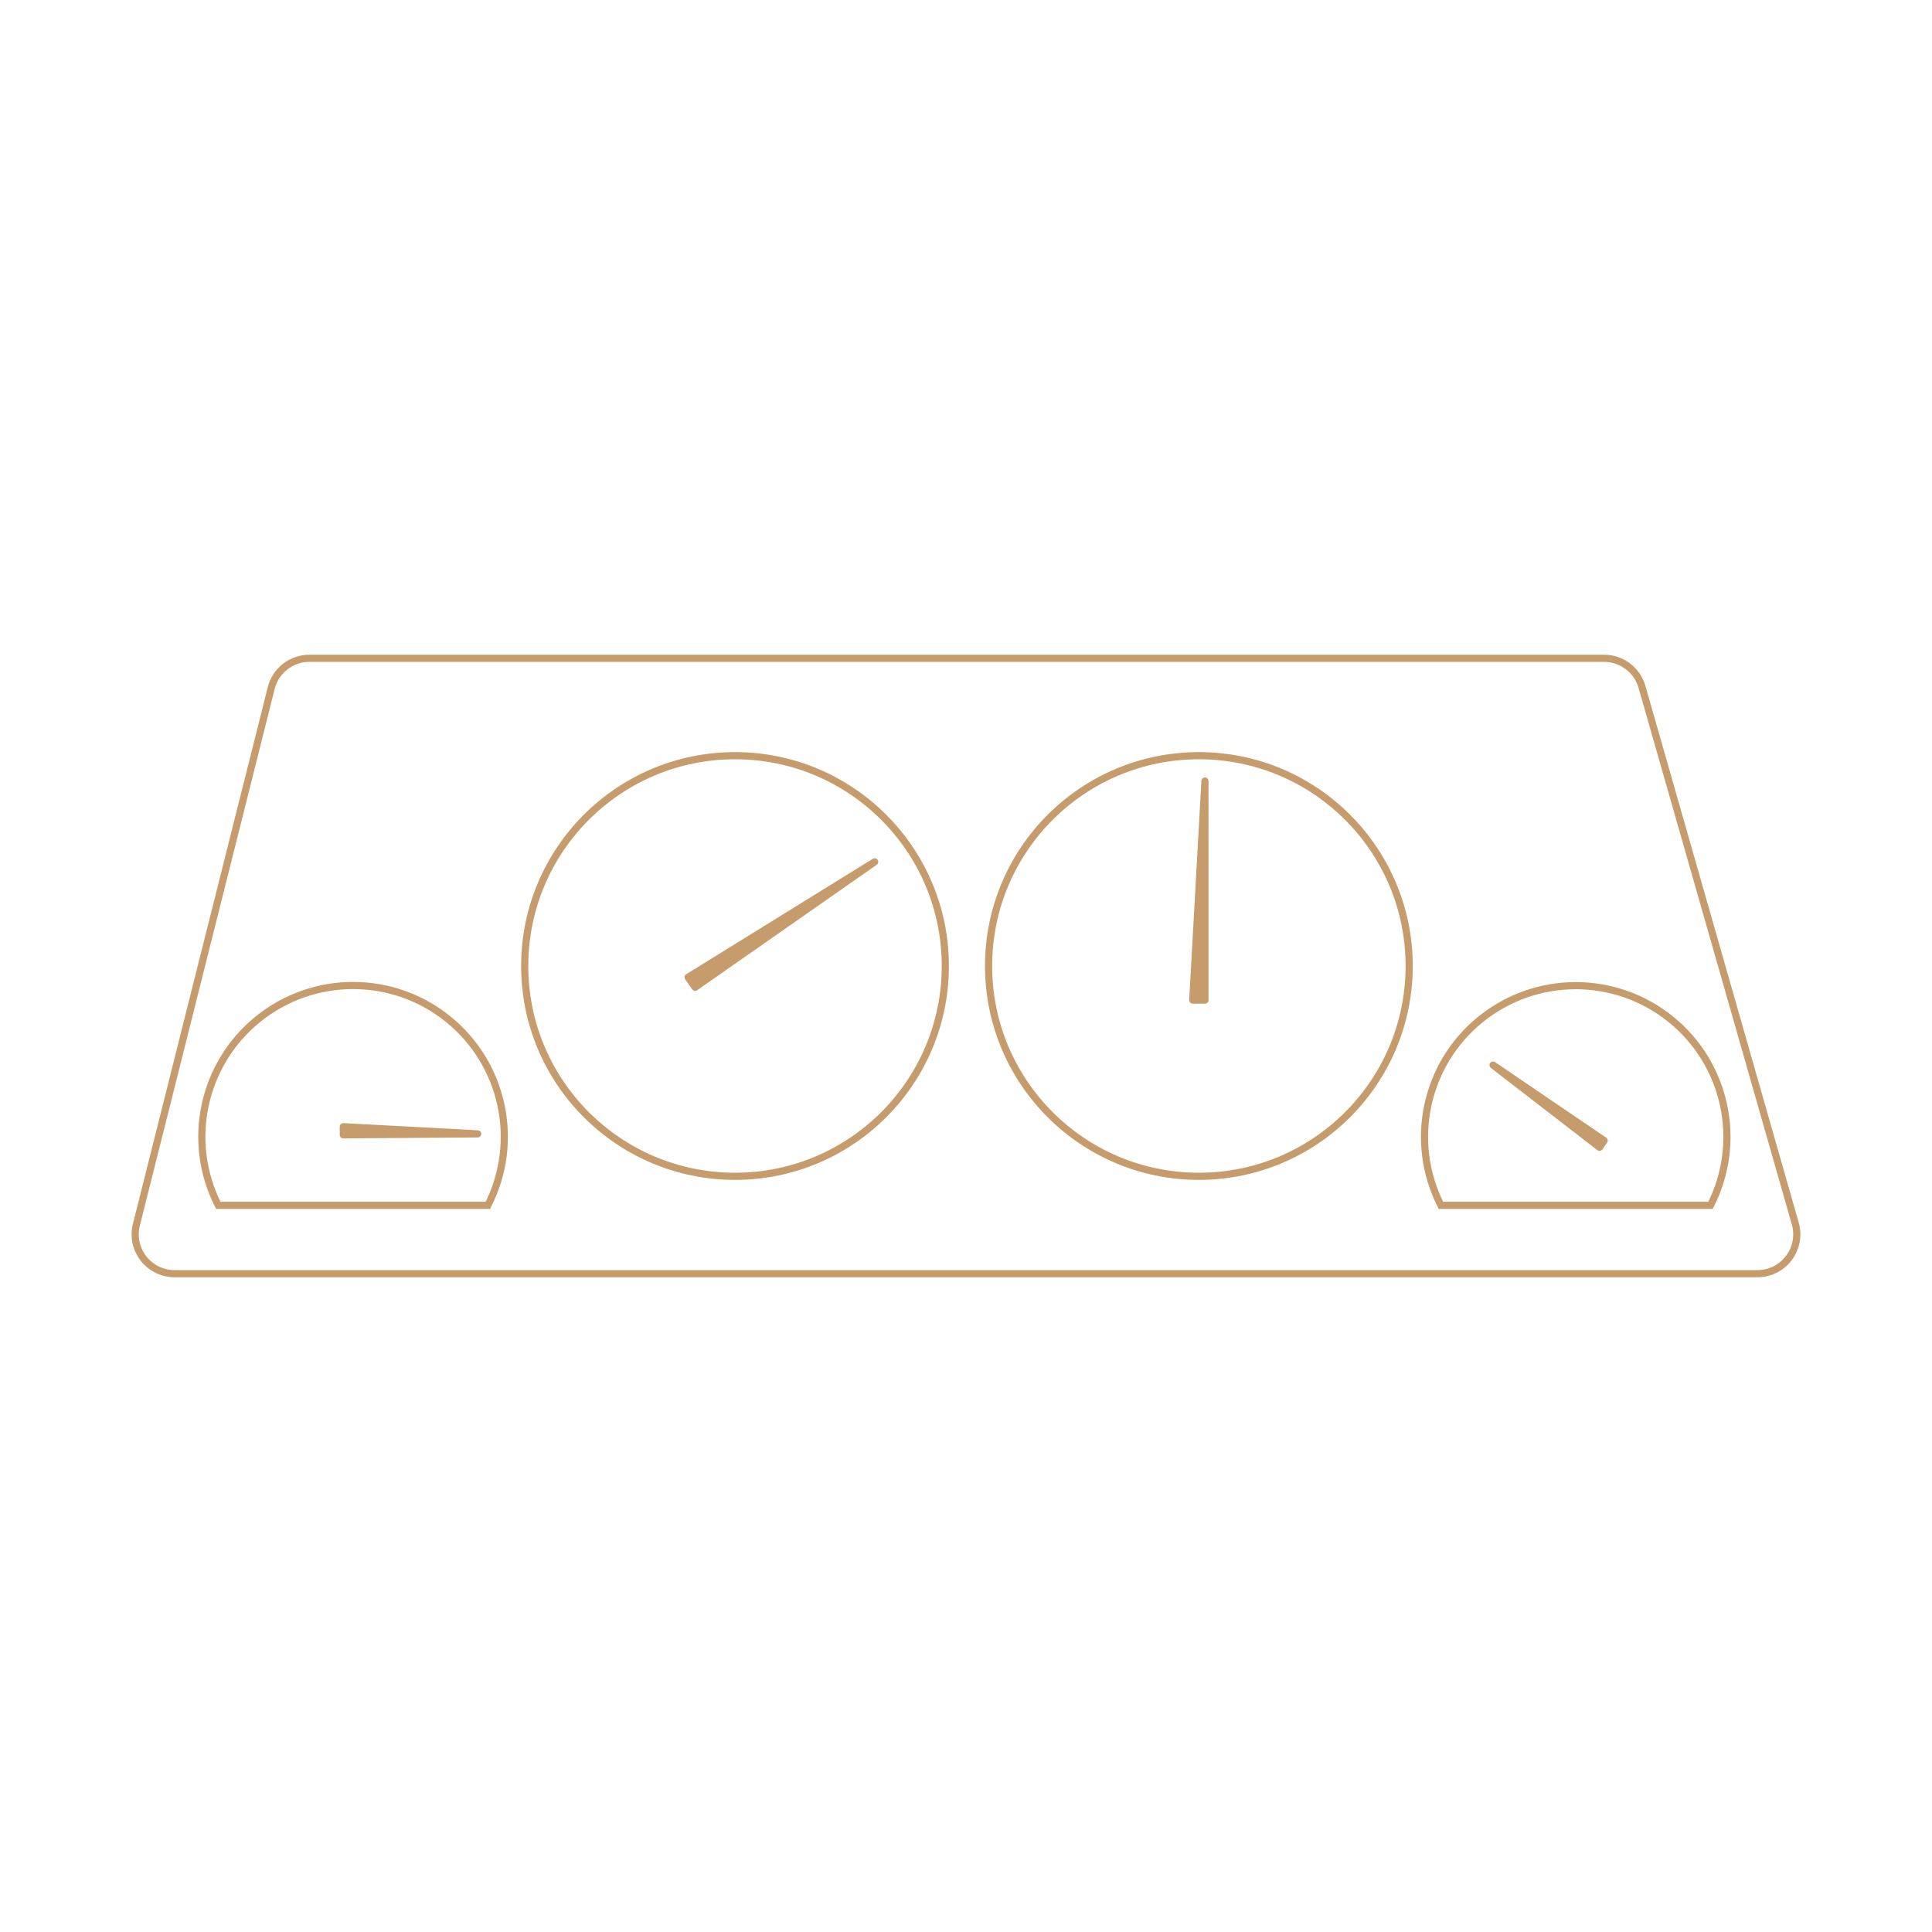
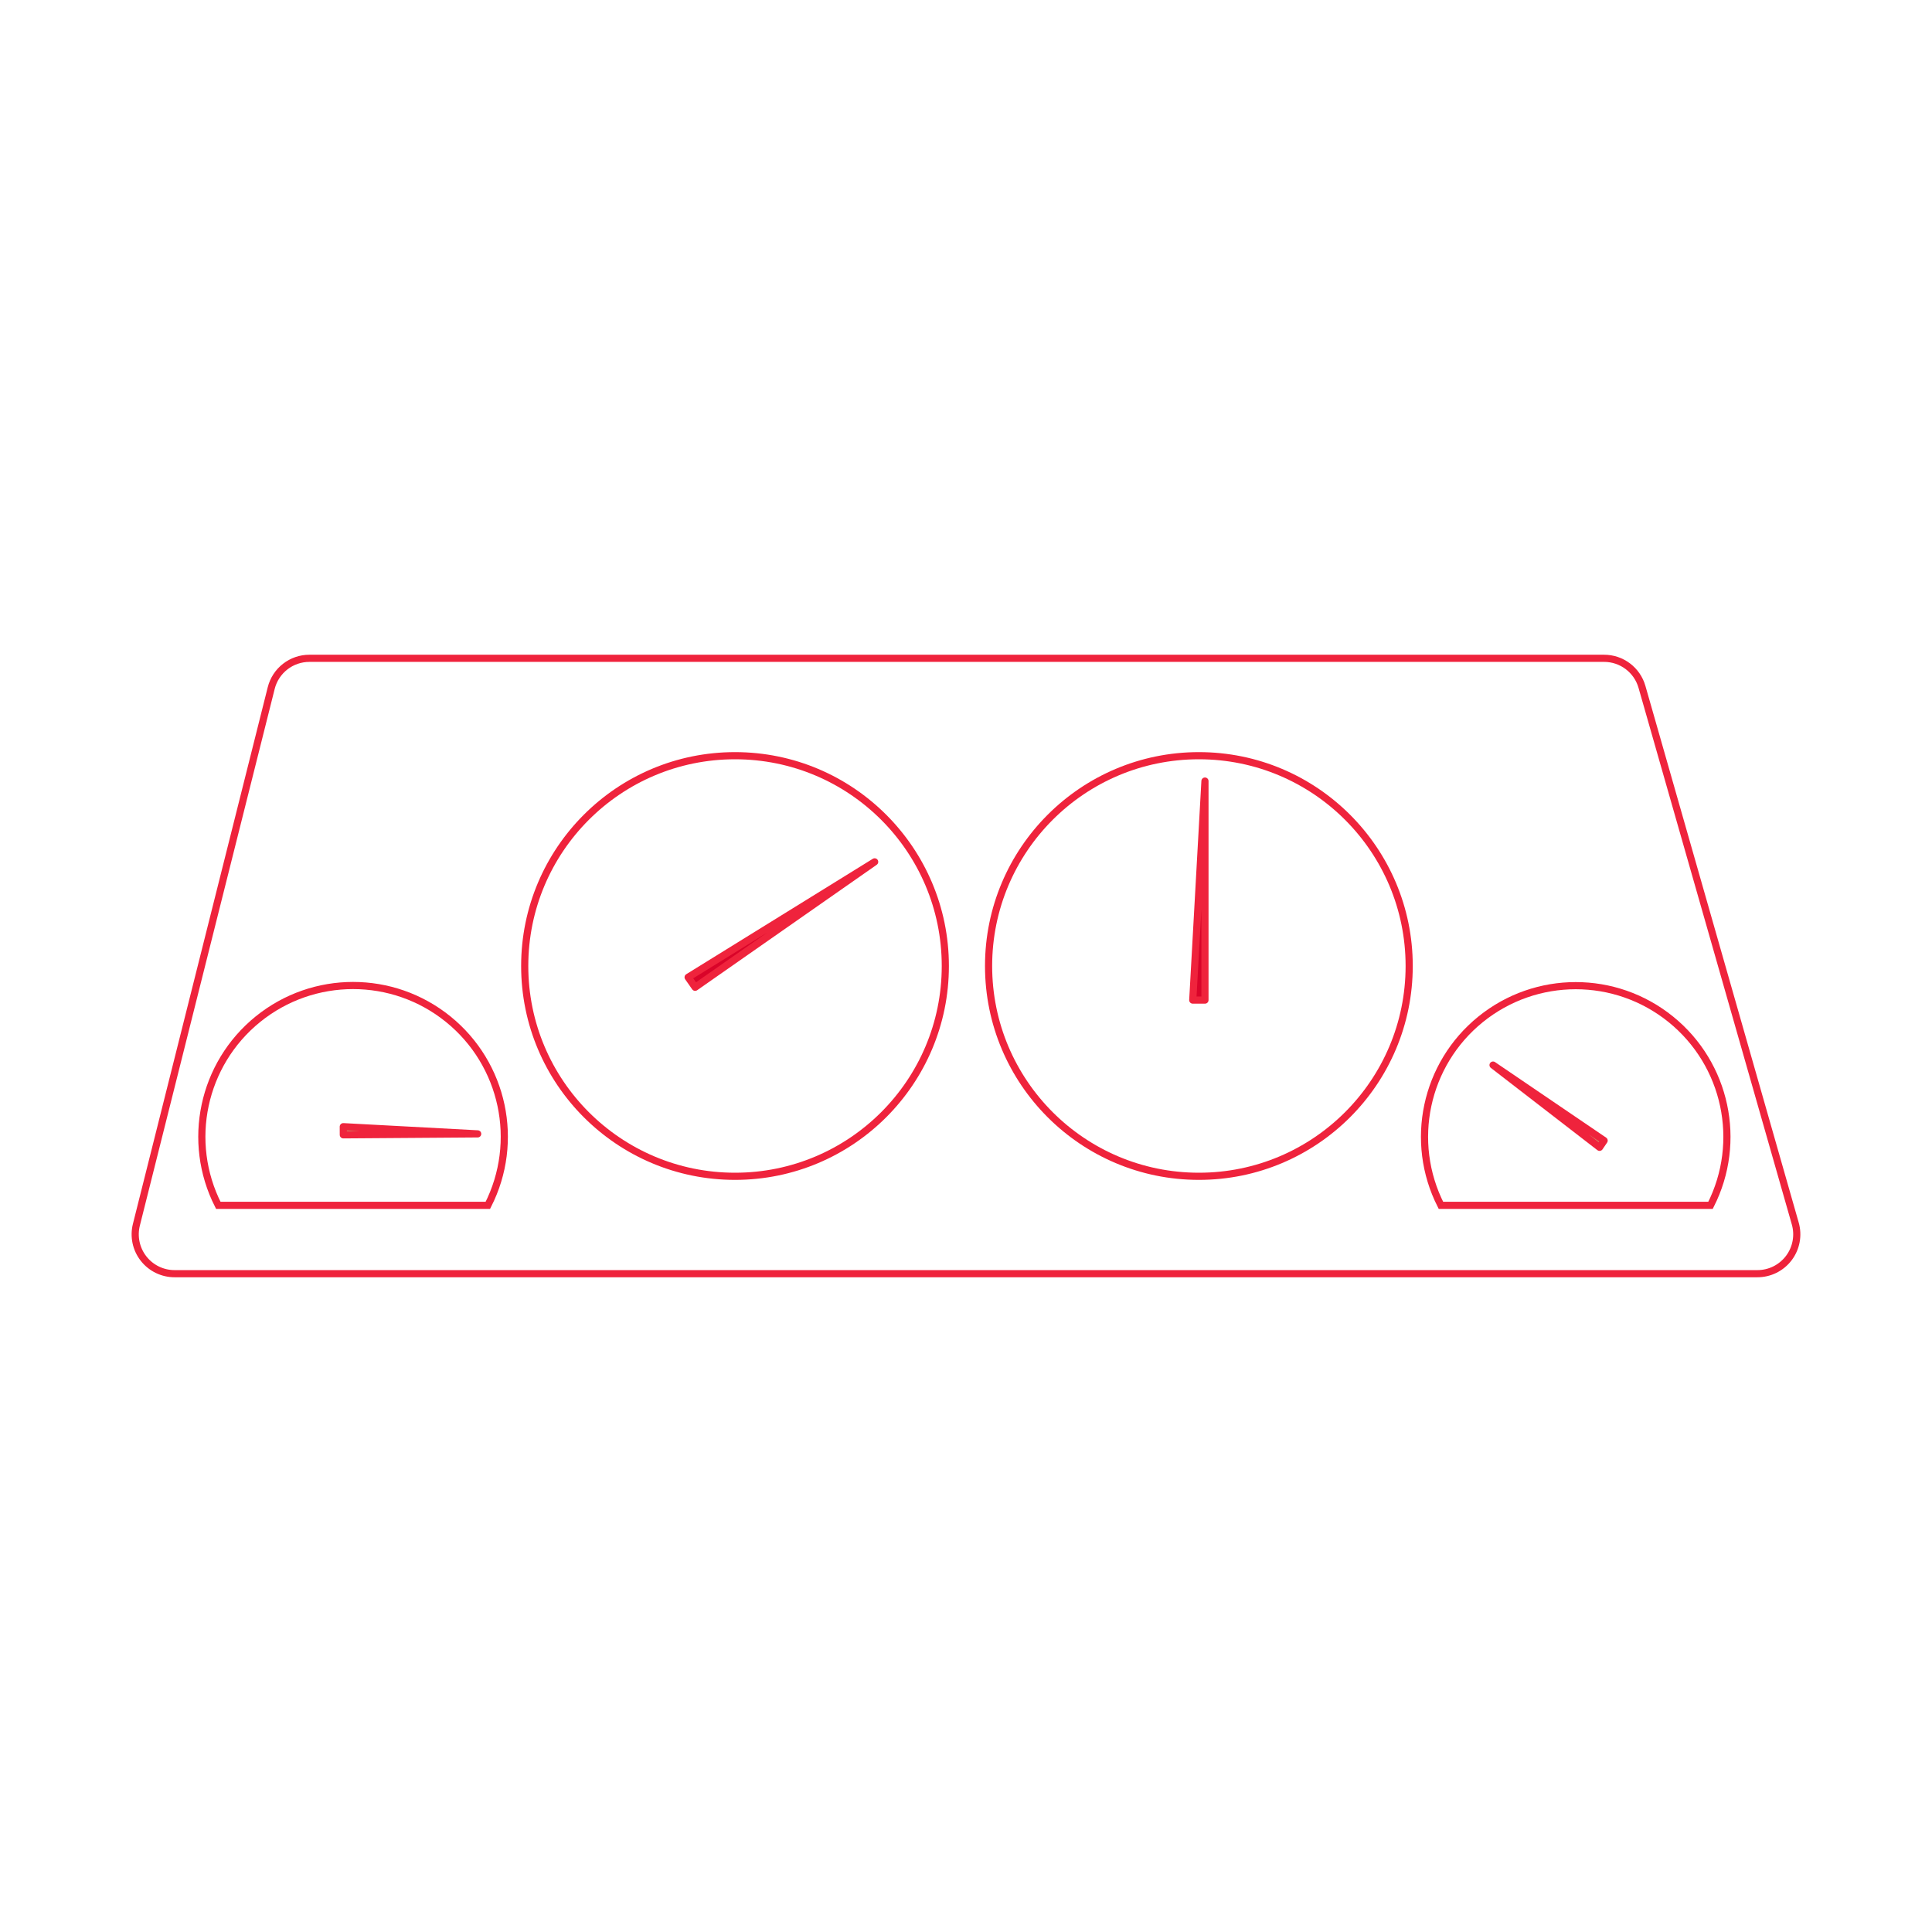
<svg xmlns="http://www.w3.org/2000/svg" id="Layer_1" data-name="Layer 1" viewBox="0 0 540 540">
  <defs>
-     <style>.cls-1,.cls-3{fill:none;}.cls-1,.cls-2{stroke:#c69c6d;stroke-width:2px;}.cls-1{stroke-miterlimit:10;}.cls-2{fill:#c69c6d;stroke-linecap:round;stroke-linejoin:round;}</style>
+     <style>.cls-1,.cls-4{fill:none;}.cls-1,.cls-2,.cls-3{stroke:#ef233c;stroke-width:2px;}.cls-1{stroke-miterlimit:10;}.cls-2{fill:#d90429;}.cls-2,.cls-3{stroke-linecap:round;stroke-linejoin:round;}.cls-3{fill:#c69c6d;}</style>
  </defs>
  <path class="cls-1" d="M491.16,356H48.84a11,11,0,0,1-10.71-13.72C52.22,286.22,69.7,216.63,75.8,192.34A11,11,0,0,1,86.51,184H448.32a11,11,0,0,1,10.62,8l1.6,5.59,41.23,144.34A11,11,0,0,1,491.16,356Z" />
  <circle class="cls-1" cx="205.44" cy="270" r="58.78" />
  <path class="cls-1" d="M136.36,336.89a42.27,42.27,0,1,0-75.35,0Z" />
  <path class="cls-1" d="M478.1,336.89a42.26,42.26,0,1,0-75.36,0Z" />
  <circle class="cls-1" cx="335.09" cy="270" r="58.78" />
  <polygon class="cls-2" points="336.79 279.53 333.38 279.53 336.79 218.31 336.79 279.53" />
  <polygon class="cls-2" points="194.29 275.95 192.33 273.15 244.47 240.89 194.29 275.95" />
-   <polygon class="cls-2" points="95.96 317.19 95.95 314.91 133.51 316.92 95.96 317.19" />
-   <polygon class="cls-2" points="448.36 318.8 447.08 320.68 417.31 297.69 448.36 318.8" />
-   <rect class="cls-3" width="540" height="540" />
+   <polygon class="cls-3" points="95.96 317.19 95.95 314.91 133.51 316.92 95.96 317.19" />
+   <polygon class="cls-3" points="448.36 318.8 447.08 320.68 417.31 297.69 448.36 318.8" />
+   <rect class="cls-4" width="540" height="540" />
</svg>
